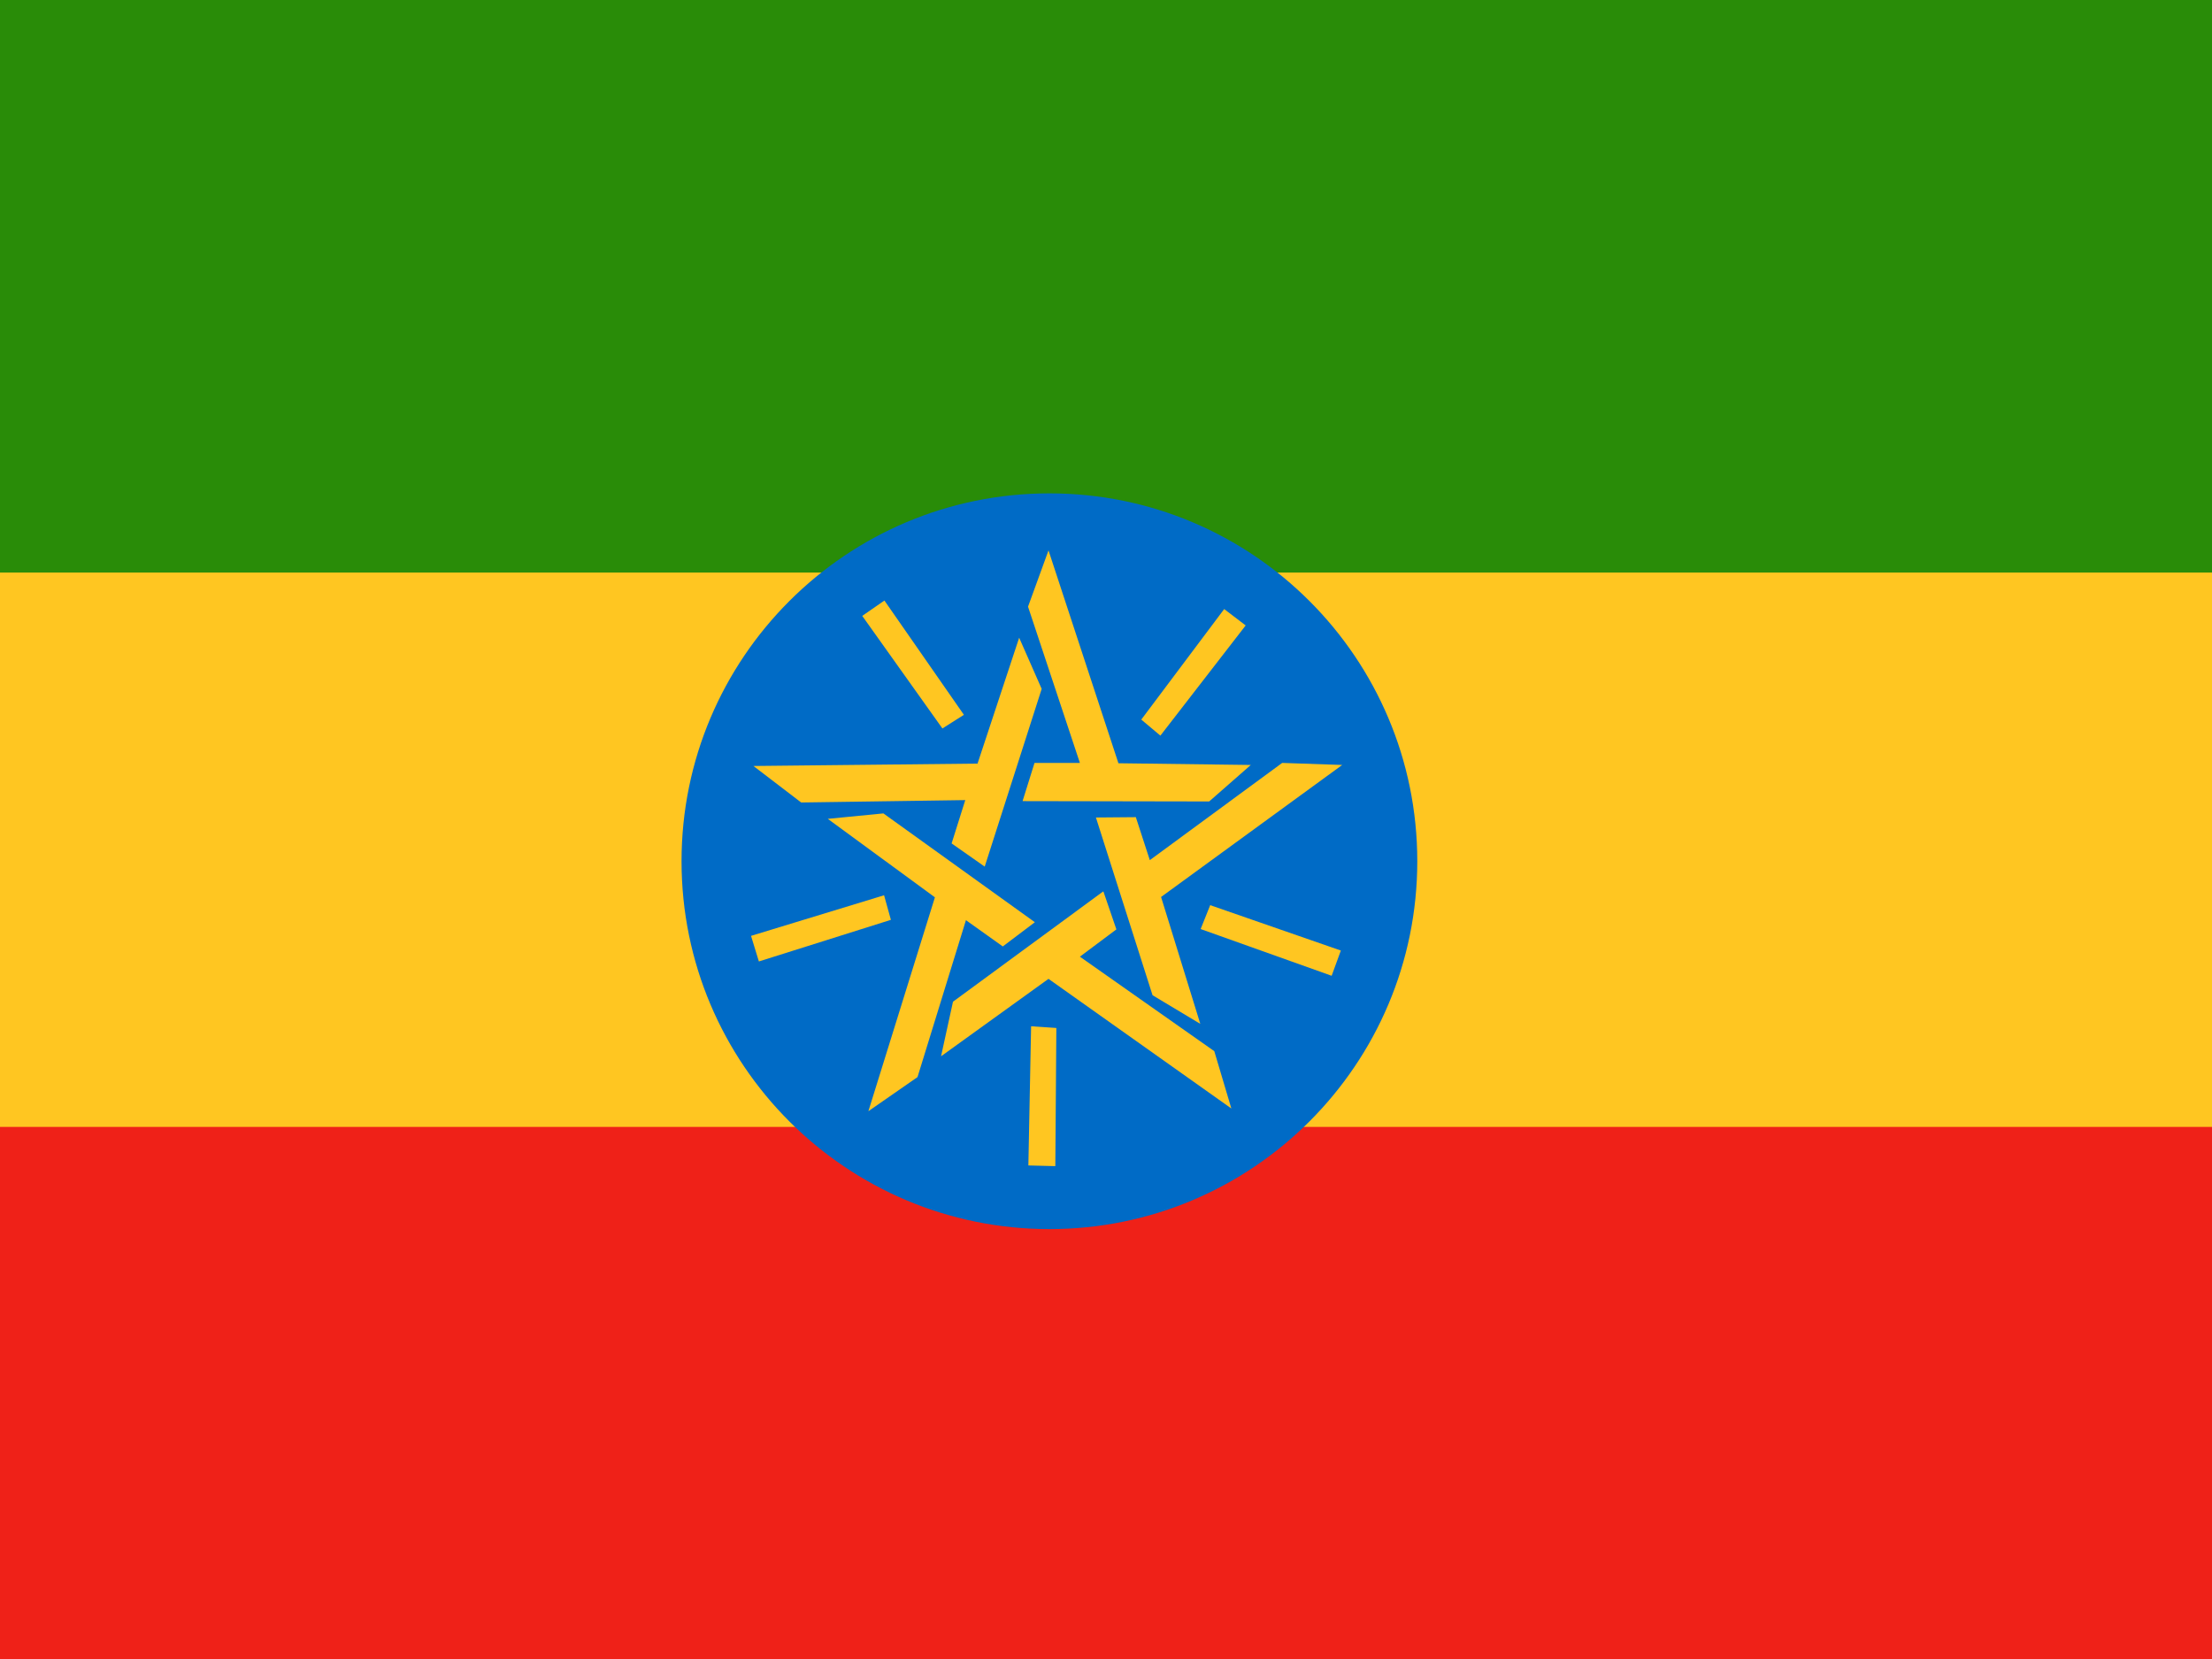
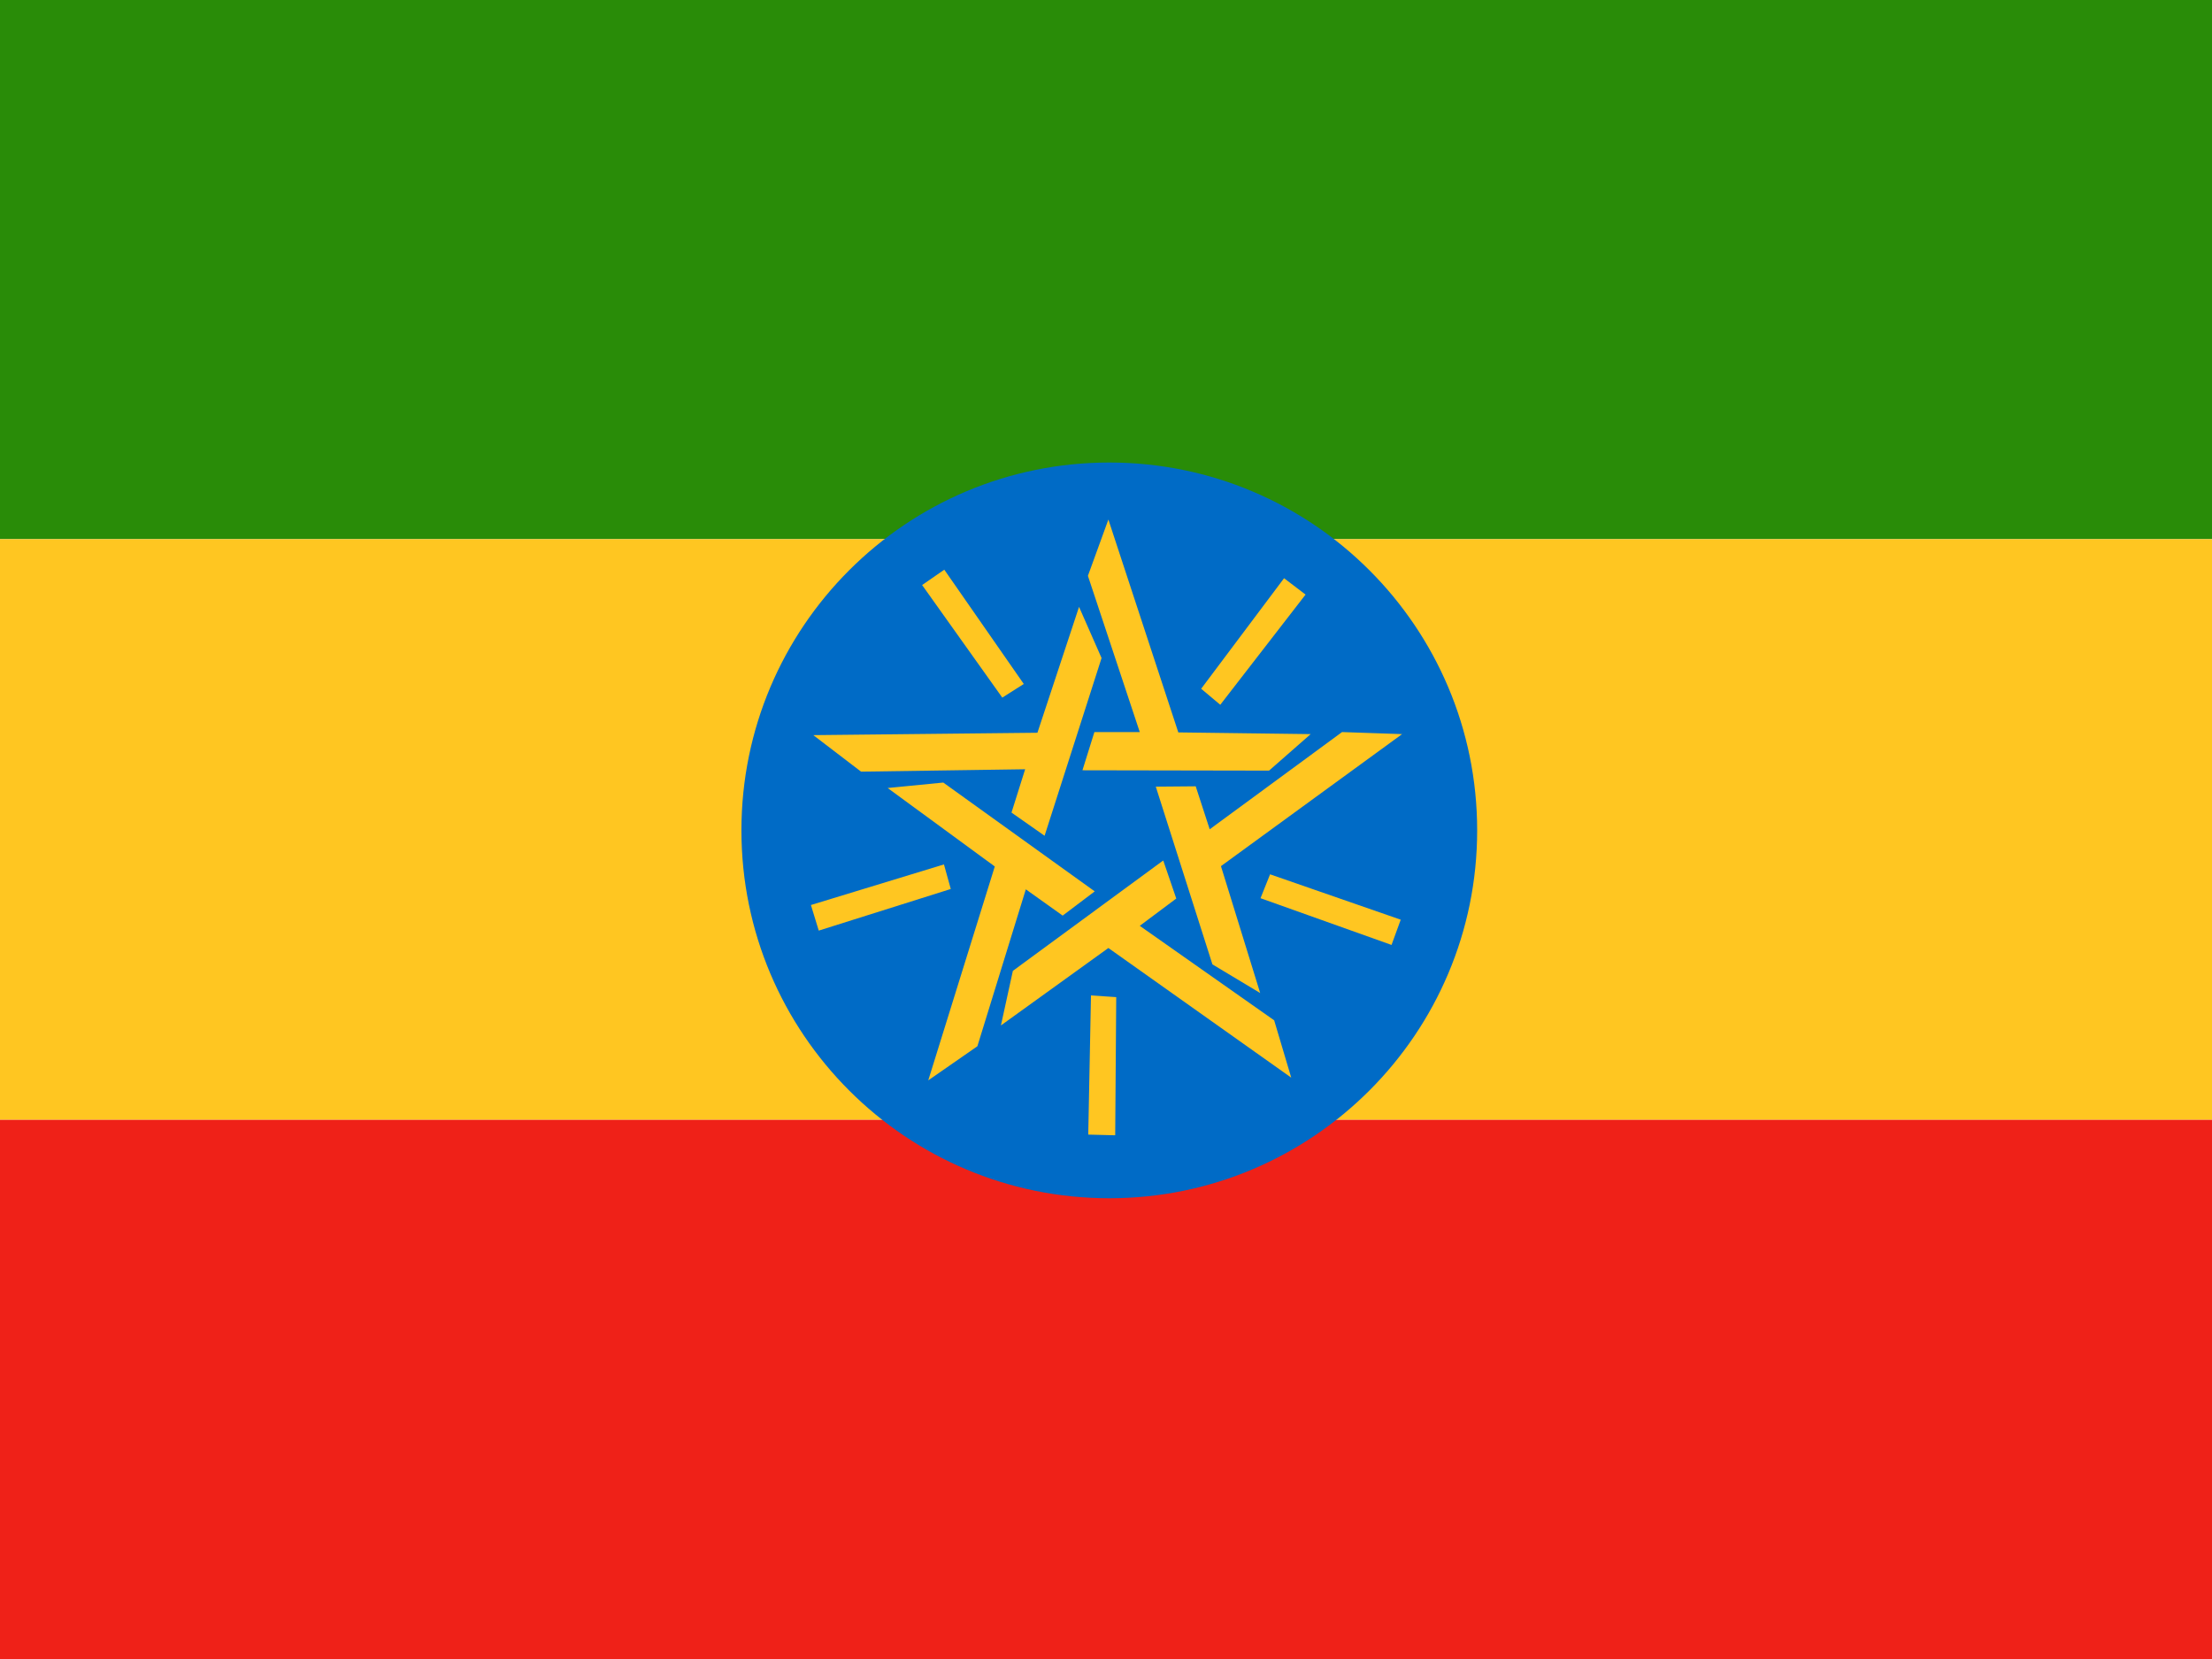
<svg xmlns="http://www.w3.org/2000/svg" id="flag-icons-et" viewBox="0 0 640 480">
  <g data-debord="1" transform="translate(-16 -12) scale(1.05)">
    <defs>
      <clipPath id="et-a">
        <path fill-opacity=".7" d="M-61.3 0h682.7v512H-61.3z" />
      </clipPath>
    </defs>
-     <g fill-rule="evenodd" stroke-width="1pt" clip-path="url(#et-a)" transform="translate(57.5)scale(.94)">
-       <path fill="#ffc621" d="M-238 3.5H800v498H-238z" />
-       <path fill="#ef2118" d="M-240 342.5H799.3V512H-240z" />
-       <path fill="#298c08" d="M-238 0H800v180H-238z" />
+     <path fill="#298c08" d="M0 0h640v160H0z" />
+     <path fill="#ffc621" d="M0 160h640v160H0z" />
+     <path fill="#ef2118" d="M0 320h640v160H0z" />
+     <g fill-rule="evenodd" stroke-width="1pt" clip-path="url(#et-a)" transform="matrix(.94 0 0 .94 74 -8.5)">
      <circle cx="534.2" cy="353" r="199.7" fill="#006bc6" transform="matrix(.54 0 0 .54 -25.8 74)" />
      <path fill="#ffc621" d="m214.3 188.2-6.5 4.5 23.5 33 6.3-4zm29.4 78-9.7-6.8 4-12.7-48.1.7-14-10.7 65.7-.7 12.2-36.9 6.6 15zm76.5-70.7-6.3-4.8-24.3 32.4 5.6 4.7zM254.8 247l3.5-11.2h13.3L256.4 190l6-16.5 20.5 62.4 38.8.5-12.2 10.7zm90.6 51.2 2.7-7.4-38.3-13.3-2.8 7zm-69.1-46.4 11.7-.1 4.1 12.6 38.8-28.5 17.6.6-53.1 38.7 11.5 37.2-14-8.4zm-19.8 102 7.9.2.3-40.5-7.4-.5zm22-80.3 3.8 11.1-10.7 8 39.4 27.7 5 16.8-53.6-38-31.5 22.7 3.5-16 44-32.3zm-103.3 13 2.3 7.5 38.7-12.2-2-7.2zm83.2-4-9.4 7.1-10.8-7.7-14.2 46-14.4 10 19.5-62.7-31.4-23 16.3-1.6z" />
    </g>
  </g>
</svg>
